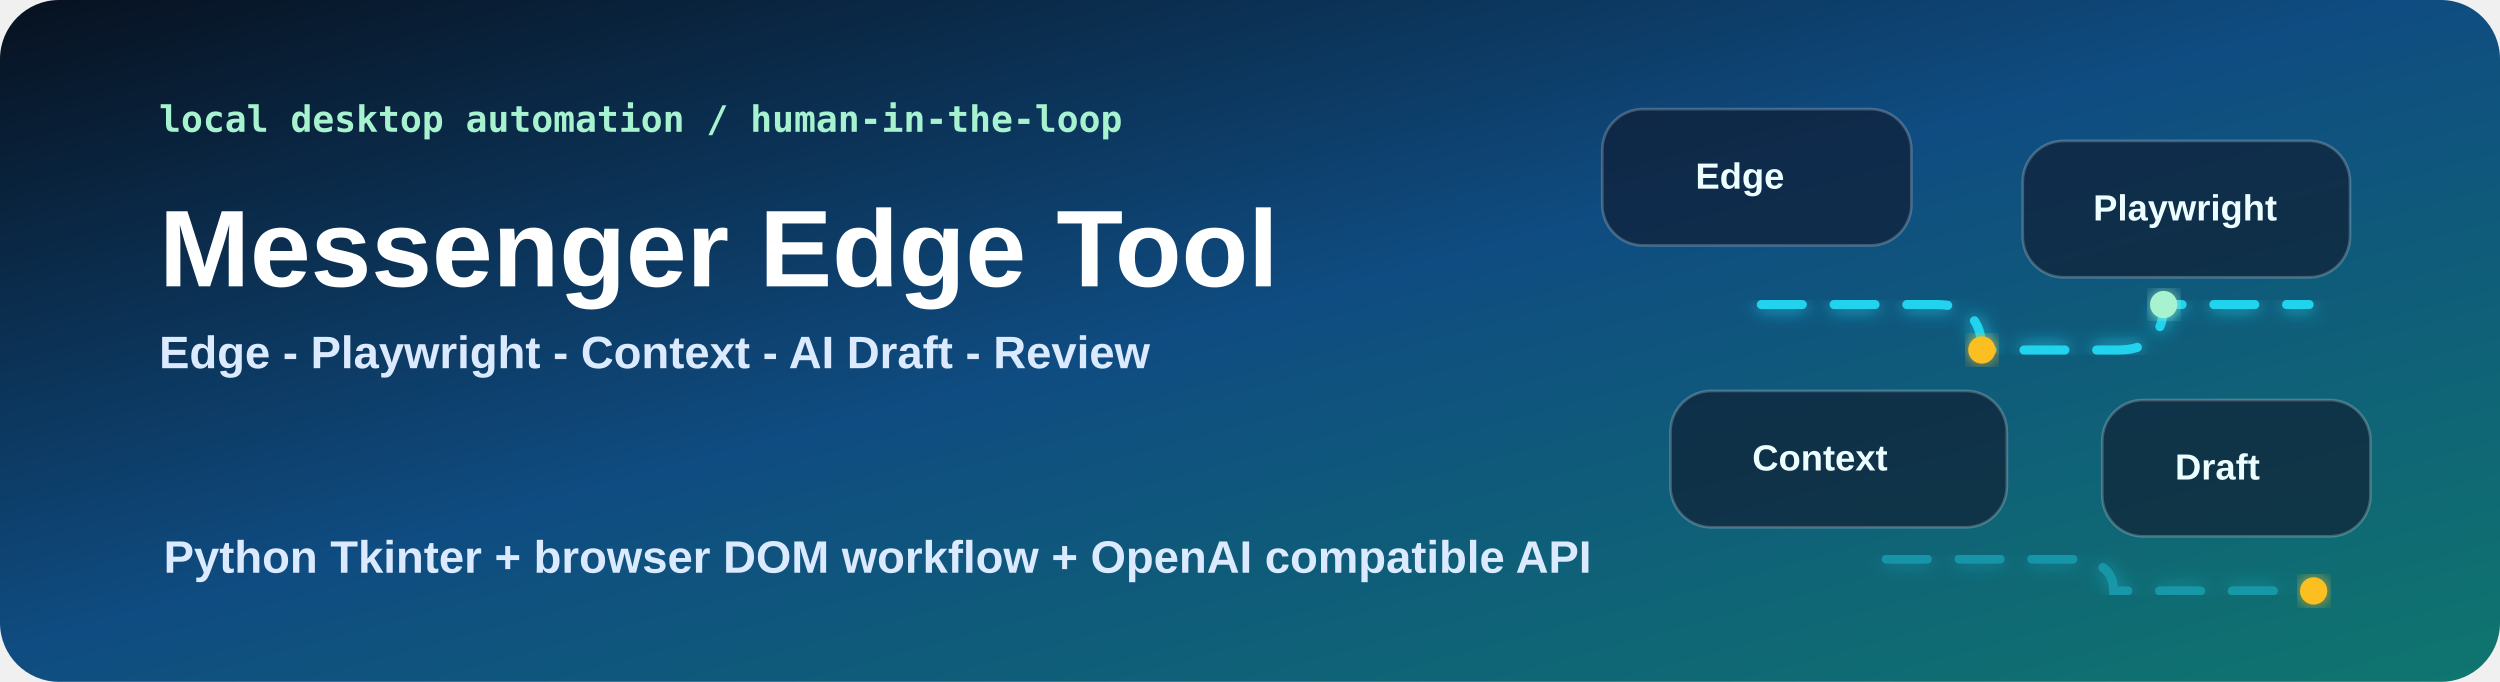
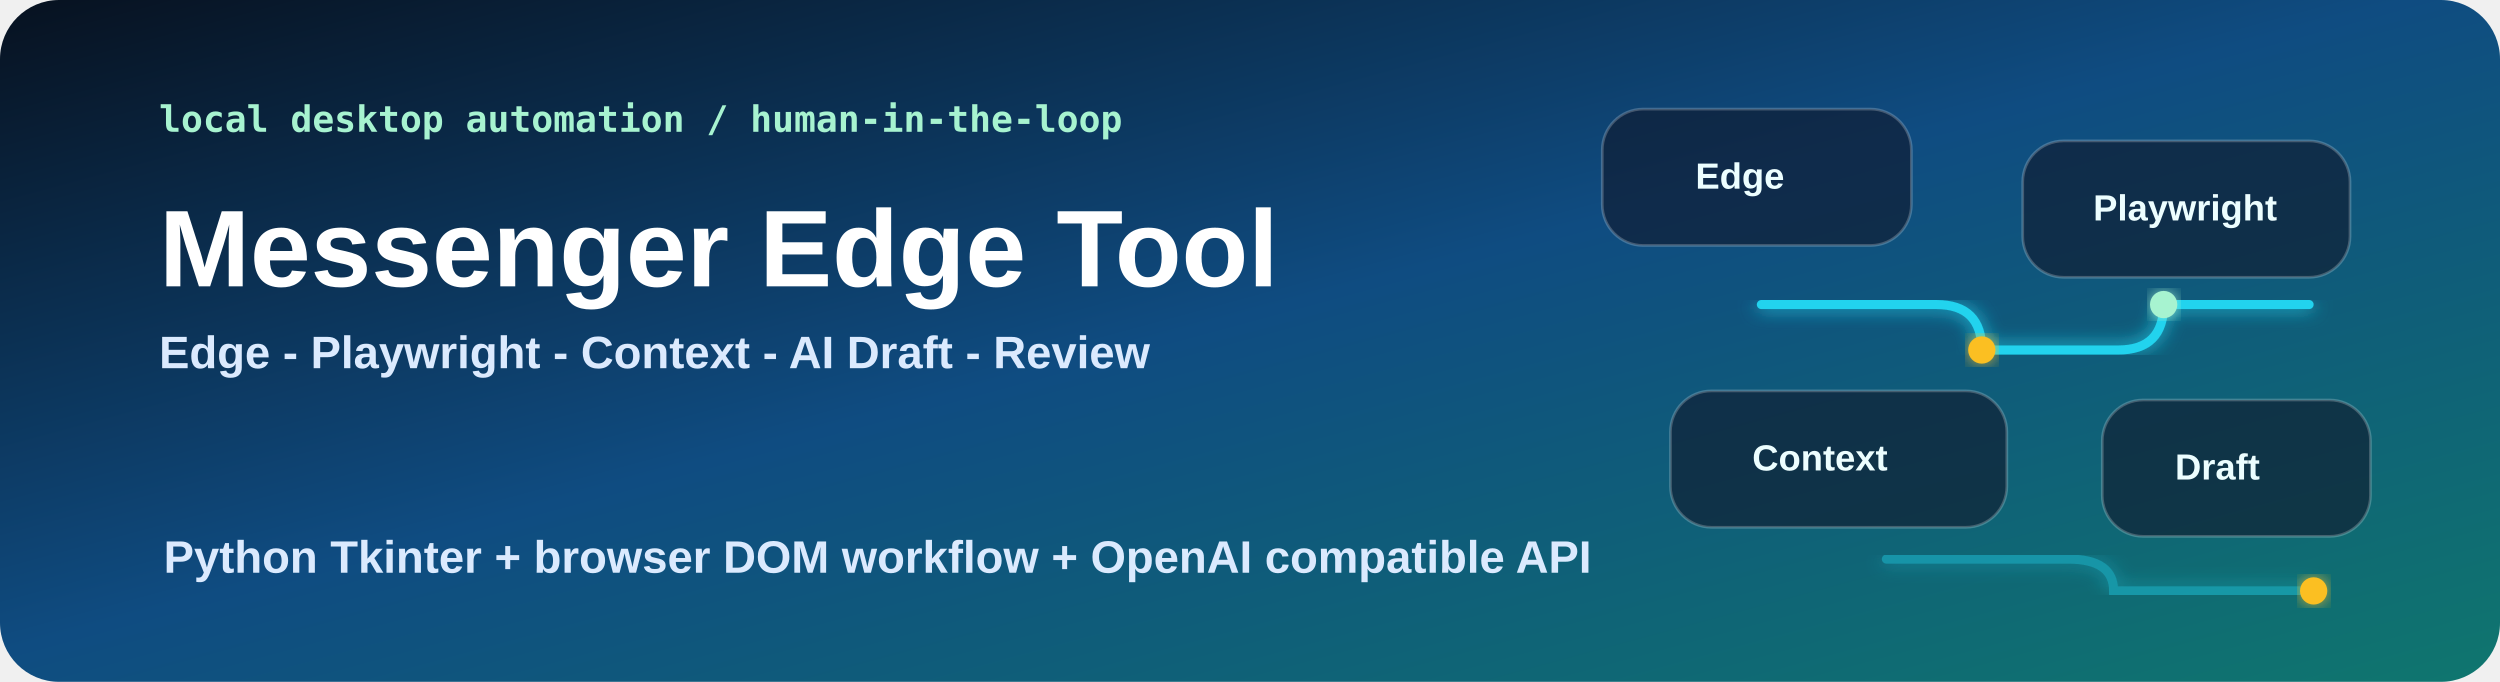
<svg xmlns="http://www.w3.org/2000/svg" width="1100" height="300" viewBox="0 0 1100 300" role="img" aria-labelledby="title desc">
  <defs>
    <linearGradient id="bg" x1="0" y1="0" x2="1" y2="1">
      <stop offset="0%" stop-color="#07111f" />
      <stop offset="48%" stop-color="#0f4c81" />
      <stop offset="100%" stop-color="#0f766e" />
    </linearGradient>
    <filter id="glow">
      <feGaussianBlur stdDeviation="4" result="blur" />
      <feMerge>
        <feMergeNode in="blur" />
        <feMergeNode in="SourceGraphic" />
      </feMerge>
    </filter>
    <style>
-       @keyframes dash { to { stroke-dashoffset: -160; } }
      @keyframes float { 0%,100% { transform: translateY(0); opacity: .78; } 50% { transform: translateY(-10px); opacity: 1; } }
      @keyframes blink { 0%,100% { opacity: .35; } 50% { opacity: 1; } }
      .title { font: 800 48px Segoe UI, Arial, sans-serif; fill: #ffffff; letter-spacing: 0; }
      .sub { font: 650 20px Segoe UI, Arial, sans-serif; fill: #dbeafe; letter-spacing: 0; }
      .mono { font: 700 16px Consolas, monospace; fill: #a7f3d0; }
      .card { fill: rgba(15,23,42,.62); stroke: rgba(255,255,255,.22); stroke-width: 1.2; }
      .label { font: 700 16px Segoe UI, Arial, sans-serif; fill: #ecfeff; }
-       .wire { fill: none; stroke: #22d3ee; stroke-width: 4; stroke-linecap: round; stroke-dasharray: 18 14; animation: dash 3s linear infinite; filter: url(#glow); }
+       .wire { fill: none; stroke: #22d3ee; stroke-width: 4; stroke-linecap: round; filter: url(#glow); }
    </style>
  </defs>
  <rect width="1100" height="300" rx="26" fill="url(#bg)" />
  <g transform="translate(70 58)">
    <text x="0" y="0" class="mono">local desktop automation / human-in-the-loop</text>
    <text x="0" y="68" class="title">Messenger Edge Tool</text>
    <text x="0" y="104" class="sub">Edge - Playwright - Context - AI Draft - Review</text>
  </g>
  <g style="animation: float 5.2s ease-in-out infinite">
    <rect x="705" y="48" width="136" height="60" rx="18" class="card" />
    <text x="746" y="83" class="label">Edge</text>
  </g>
  <g style="animation: float 5.8s ease-in-out infinite">
    <rect x="890" y="62" width="144" height="60" rx="18" class="card" />
    <text x="921" y="97" class="label">Playwright</text>
  </g>
  <g style="animation: float 6.3s ease-in-out infinite">
    <rect x="735" y="172" width="148" height="60" rx="18" class="card" />
    <text x="771" y="207" class="label">Context</text>
  </g>
  <g style="animation: float 6.8s ease-in-out infinite">
    <rect x="925" y="176" width="118" height="60" rx="18" class="card" />
    <text x="957" y="211" class="label">Draft</text>
  </g>
  <path class="wire" d="M775 134 H852 Q872 134 872 154 H932 Q952 154 952 134 H1016" />
  <path class="wire" opacity=".42" d="M830 246 H910 Q930 246 930 260 H1018" style="animation-delay:.55s" />
  <circle cx="872" cy="154" r="6" fill="#fbbf24" filter="url(#glow)" style="animation:blink 1.8s ease-in-out infinite" />
  <circle cx="952" cy="134" r="6" fill="#a7f3d0" filter="url(#glow)" style="animation:blink 2.3s ease-in-out infinite" />
  <circle cx="1018" cy="260" r="6" fill="#fbbf24" filter="url(#glow)" style="animation:blink 2s ease-in-out infinite" />
  <text x="72" y="252" class="sub">Python Tkinter + browser DOM workflow + OpenAI compatible API</text>
</svg>
